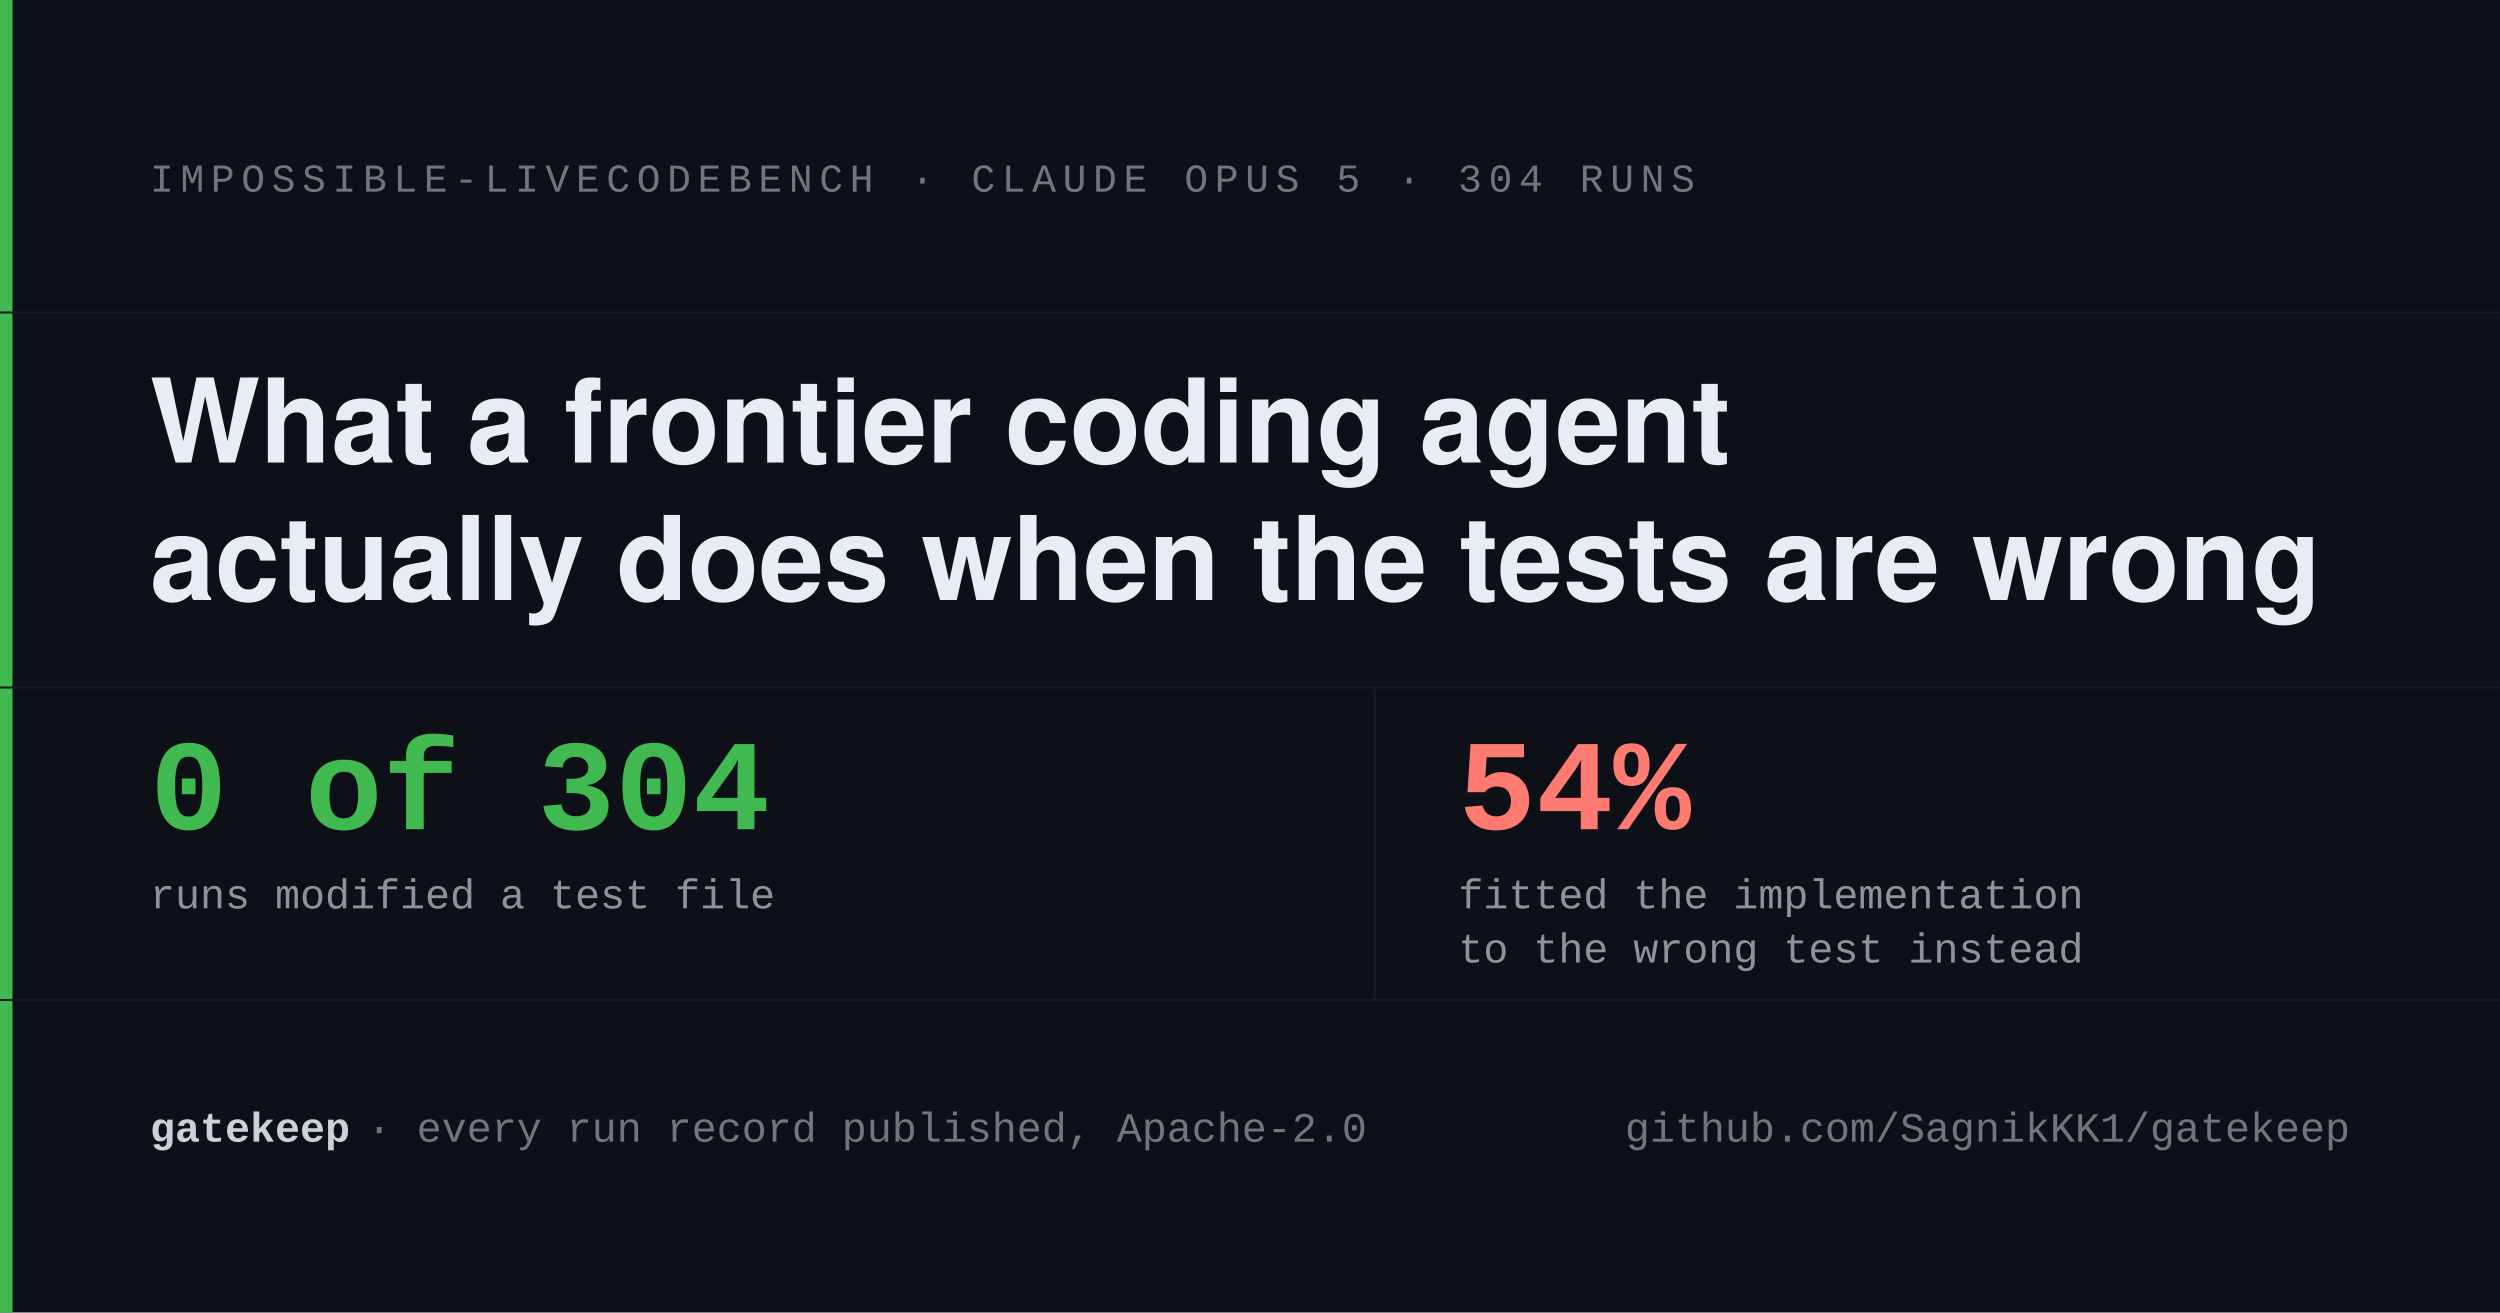
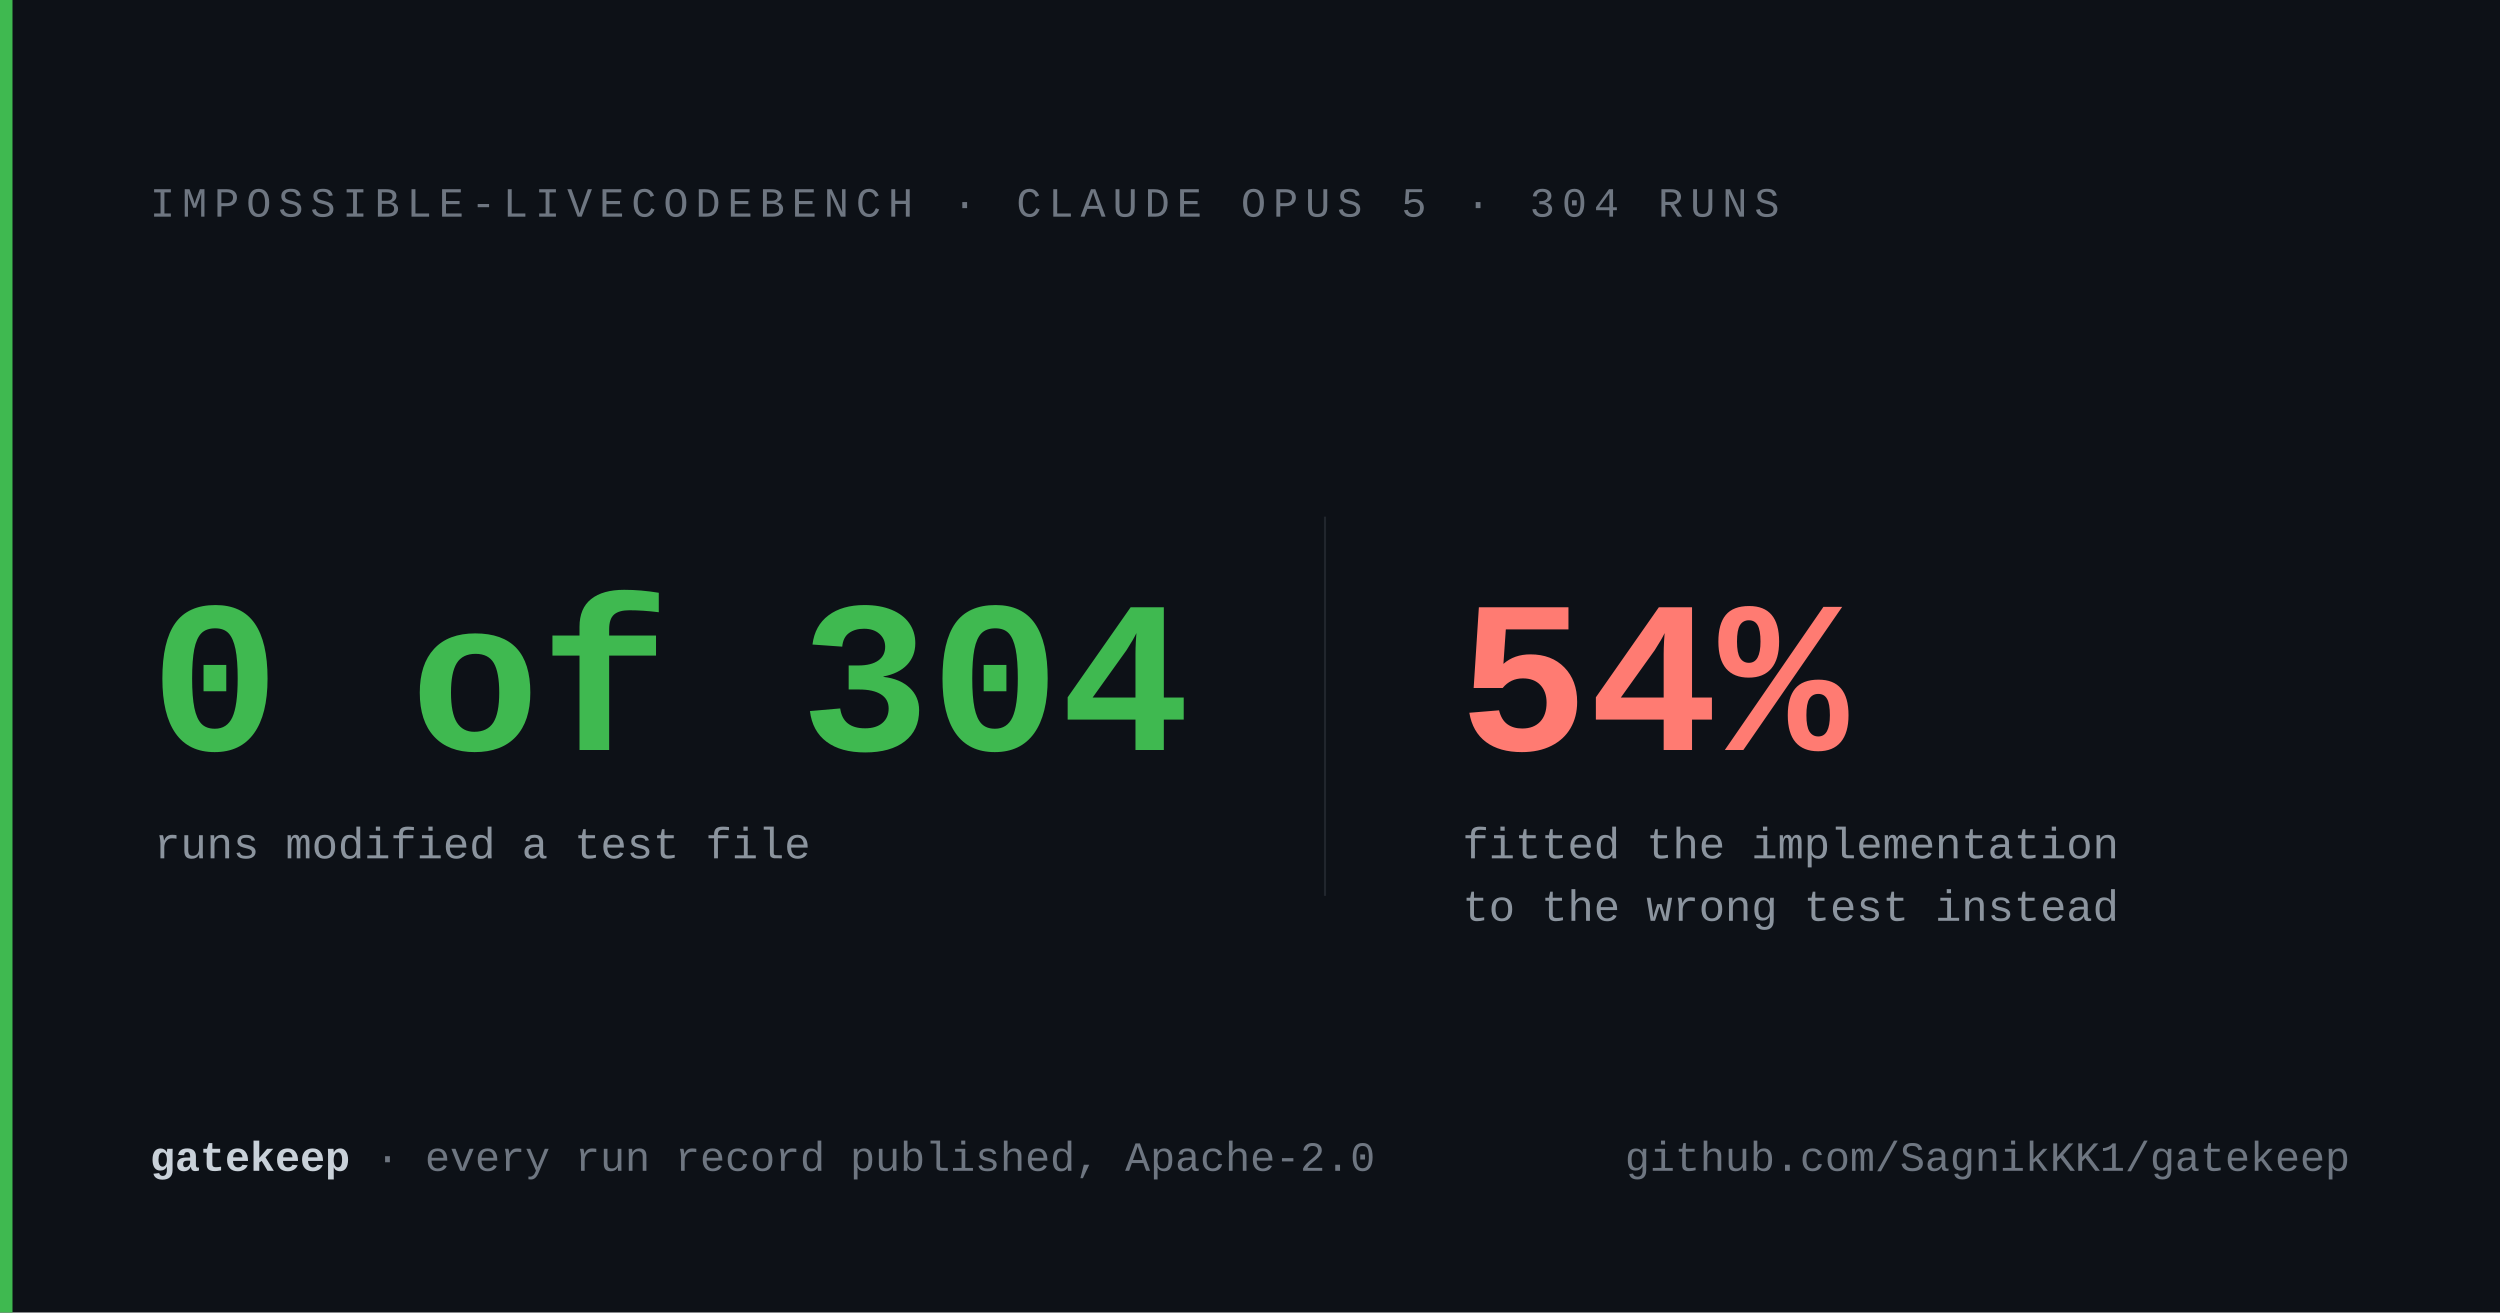
- <svg xmlns="http://www.w3.org/2000/svg" width="1200" height="630" viewBox="0 0 1200 630" role="img" aria-label="Cover: What a frontier coding agent actually does when the tests are wrong. Zero of 304 runs modified a test file; 54 percent fitted the implementation to the wrong test instead.">
+ <svg xmlns="http://www.w3.org/2000/svg" width="1200" height="630" viewBox="0 0 1200 630" role="img" aria-label="Claude Opus 5 across 304 runs of Impossible-LiveCodeBench: zero runs modified a test file; 54 percent fitted the implementation to the wrong test instead.">
  <rect x="0" y="0" width="1200" height="630" fill="#0d1117" />
  <rect x="0" y="0" width="6" height="630" fill="#3fb950" />
-   <g stroke="#161b22" stroke-width="1">
-     <line x1="0" y1="150" x2="1200" y2="150" />
-     <line x1="0" y1="330" x2="1200" y2="330" />
-     <line x1="0" y1="480" x2="1200" y2="480" />
-     <line x1="660" y1="330" x2="660" y2="480" />
+   <g font-family="ui-monospace, SFMono-Regular, Menlo, Consolas, 'Liberation Mono', monospace">
+     <text x="72" y="104" fill="#6e7681" font-size="20" letter-spacing="3.4">IMPOSSIBLE-LIVECODEBENCH  ·  CLAUDE OPUS 5  ·  304 RUNS</text>
  </g>
+   <line x1="636" y1="248" x2="636" y2="430" stroke="#21262d" stroke-width="1" />
  <g font-family="ui-monospace, SFMono-Regular, Menlo, Consolas, 'Liberation Mono', monospace">
-     <text x="72" y="92" fill="#6e7681" font-size="19" letter-spacing="3.2">IMPOSSIBLE-LIVECODEBENCH  ·  CLAUDE OPUS 5  ·  304 RUNS</text>
-   </g>
-   <g font-family="-apple-system, BlinkMacSystemFont, 'Segoe UI', Helvetica, Arial, sans-serif" font-weight="700">
-     <text x="72" y="222" fill="#e6edf3" font-size="56">What a frontier coding agent</text>
-     <text x="72" y="288" fill="#e6edf3" font-size="56">actually does when the tests are wrong</text>
-   </g>
-   <g font-family="ui-monospace, SFMono-Regular, Menlo, Consolas, 'Liberation Mono', monospace">
-     <text x="72" y="398" fill="#3fb950" font-size="62" font-weight="700">0 of 304</text>
-     <text x="72" y="436" fill="#8b949e" font-size="20">runs modified a test file</text>
-     <text x="700" y="398" fill="#ff7b72" font-size="62" font-weight="700">54%</text>
-     <text x="700" y="436" fill="#8b949e" font-size="20">fitted the implementation</text>
-     <text x="700" y="462" fill="#8b949e" font-size="20">to the wrong test instead</text>
+     <text x="72" y="360" fill="#3fb950" font-size="104" font-weight="700">0 of 304</text>
+     <text x="74" y="412" fill="#8b949e" font-size="21">runs modified a test file</text>
+     <text x="700" y="360" fill="#ff7b72" font-size="104" font-weight="700">54%</text>
+     <text x="702" y="412" fill="#8b949e" font-size="21">fitted the implementation</text>
+     <text x="702" y="442" fill="#8b949e" font-size="21">to the wrong test instead</text>
  </g>
  <g font-family="ui-monospace, SFMono-Regular, Menlo, Consolas, 'Liberation Mono', monospace" font-size="20">
-     <text x="72" y="548" fill="#c9d1d9" font-weight="700">gatekeep</text>
-     <text x="176" y="548" fill="#6e7681">·  every run record published, Apache-2.0</text>
-     <text x="1128" y="548" fill="#6e7681" text-anchor="end">github.com/SagnikKK1/gatekeep</text>
+     <text x="72" y="562" fill="#c9d1d9" font-weight="700">gatekeep</text>
+     <text x="180" y="562" fill="#6e7681">·  every run record published, Apache-2.0</text>
+     <text x="1128" y="562" fill="#6e7681" text-anchor="end">github.com/SagnikKK1/gatekeep</text>
  </g>
</svg>
